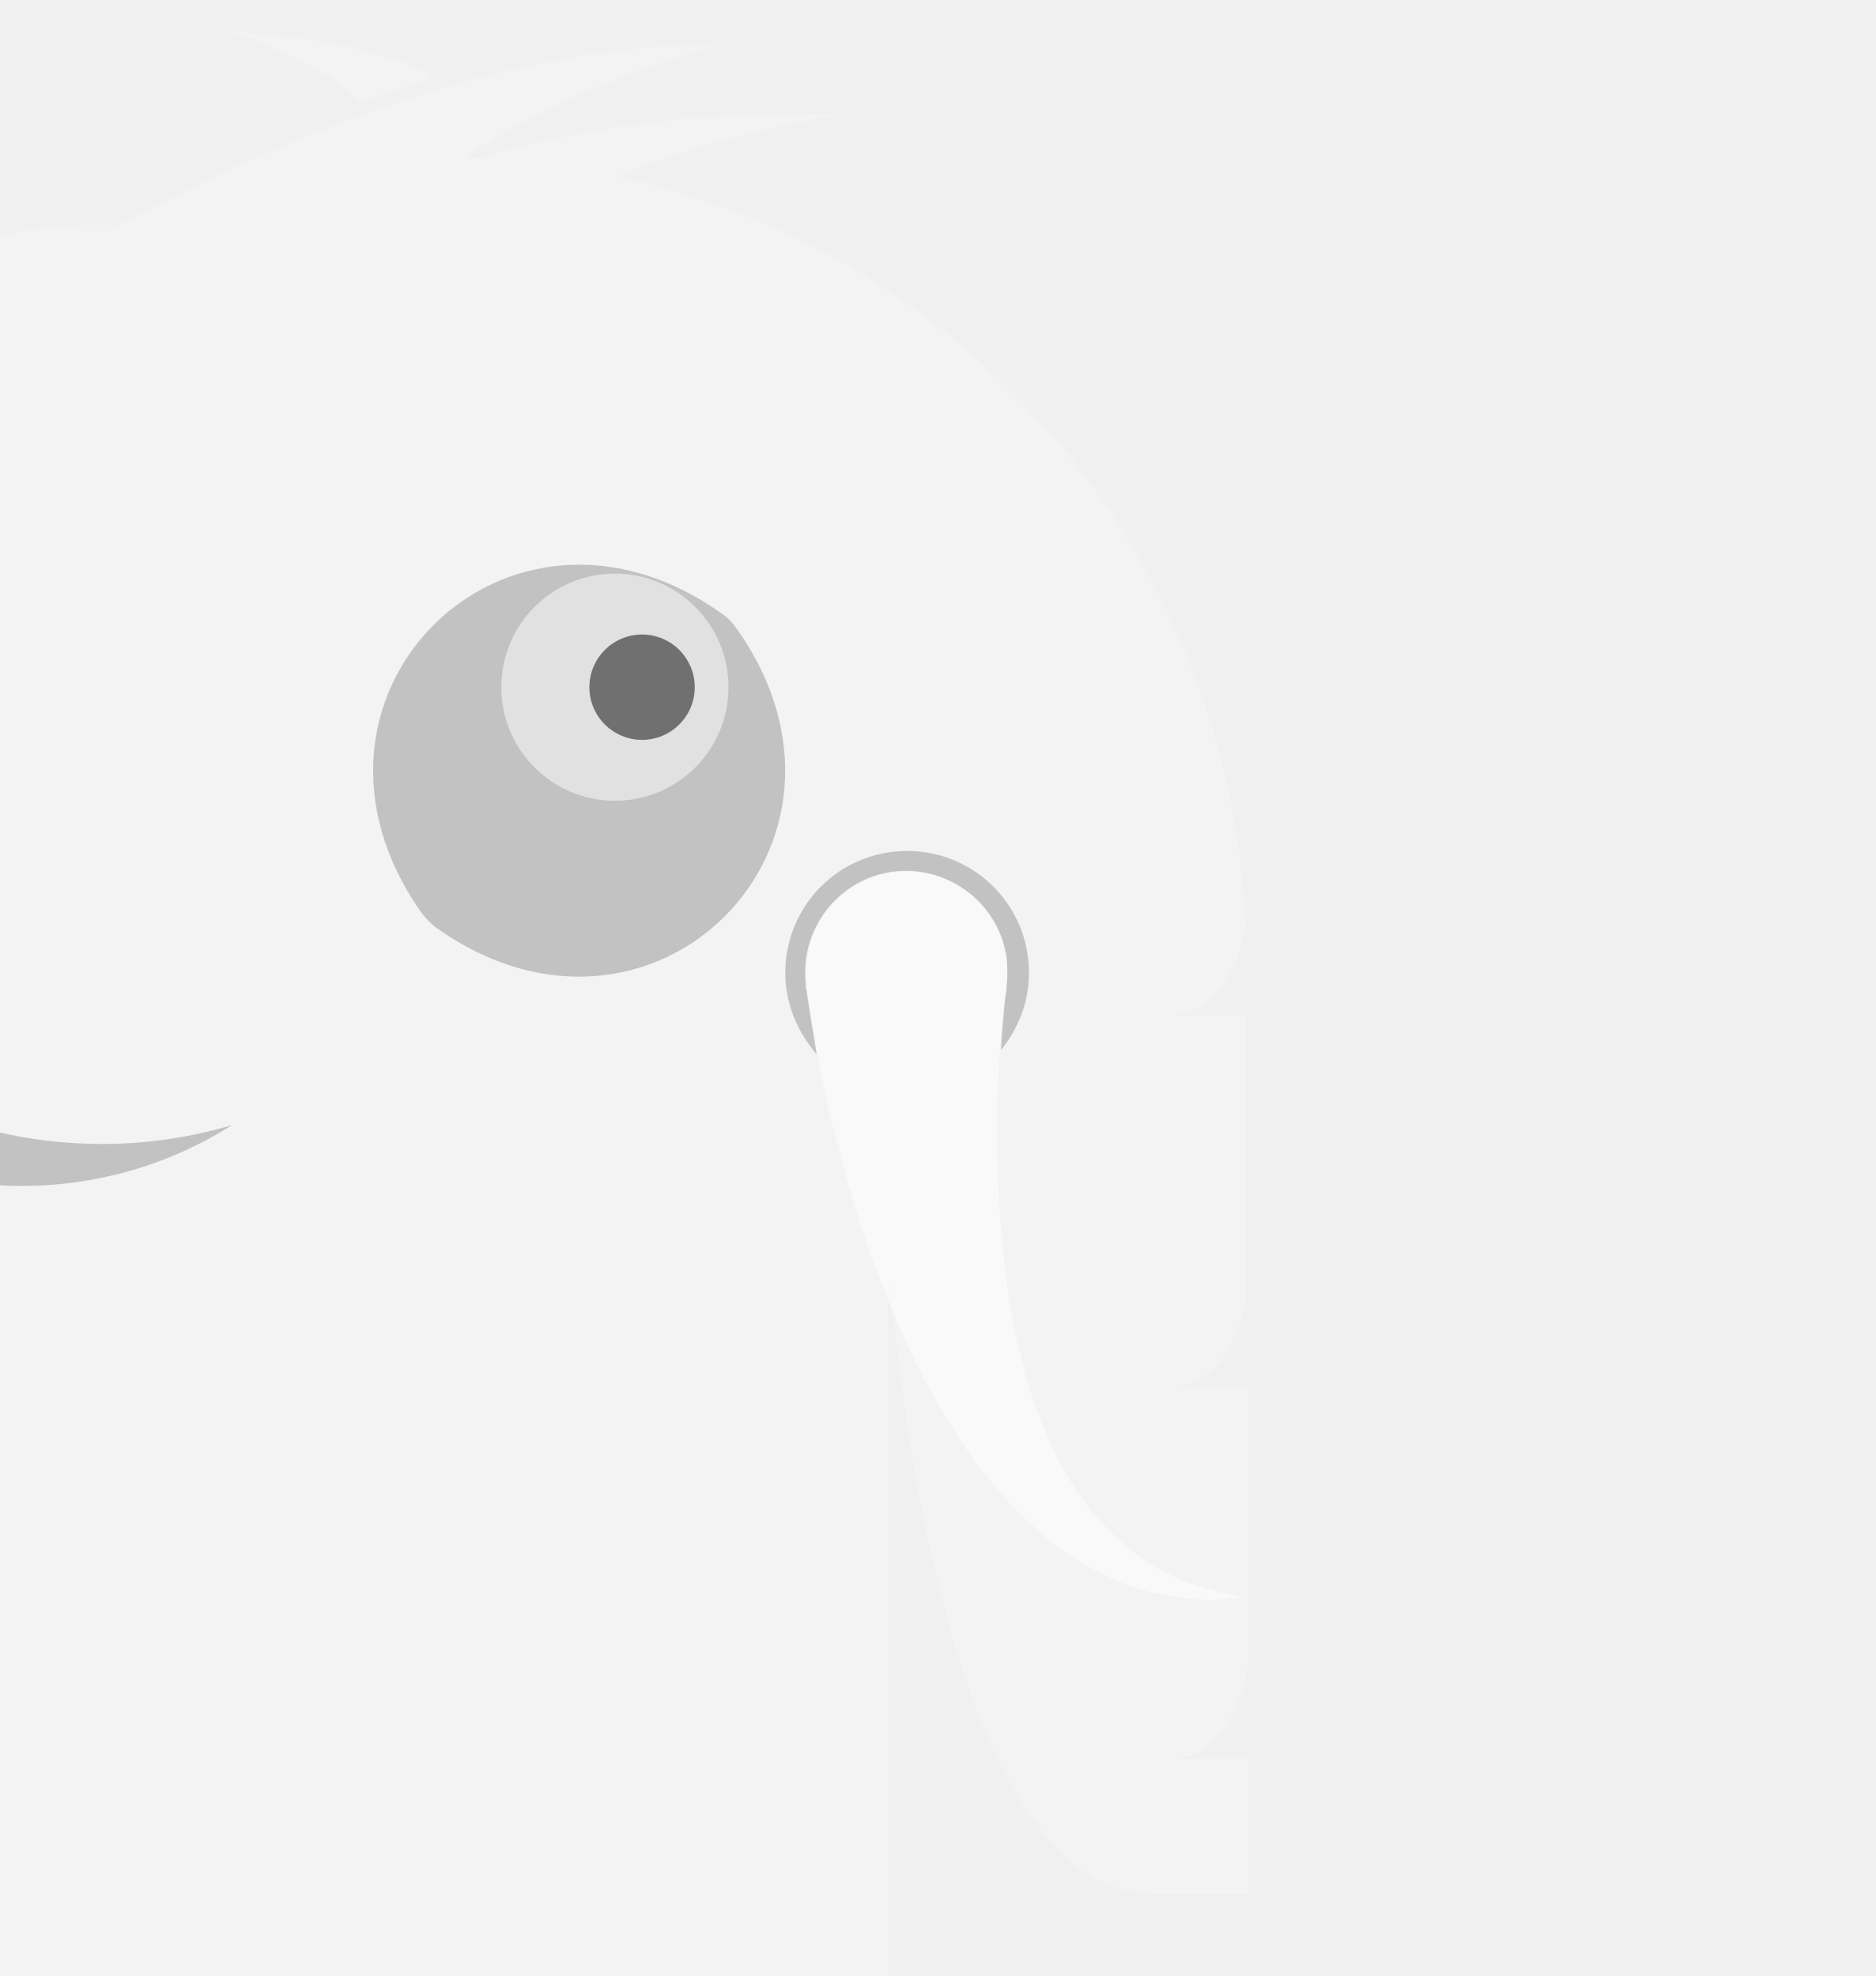
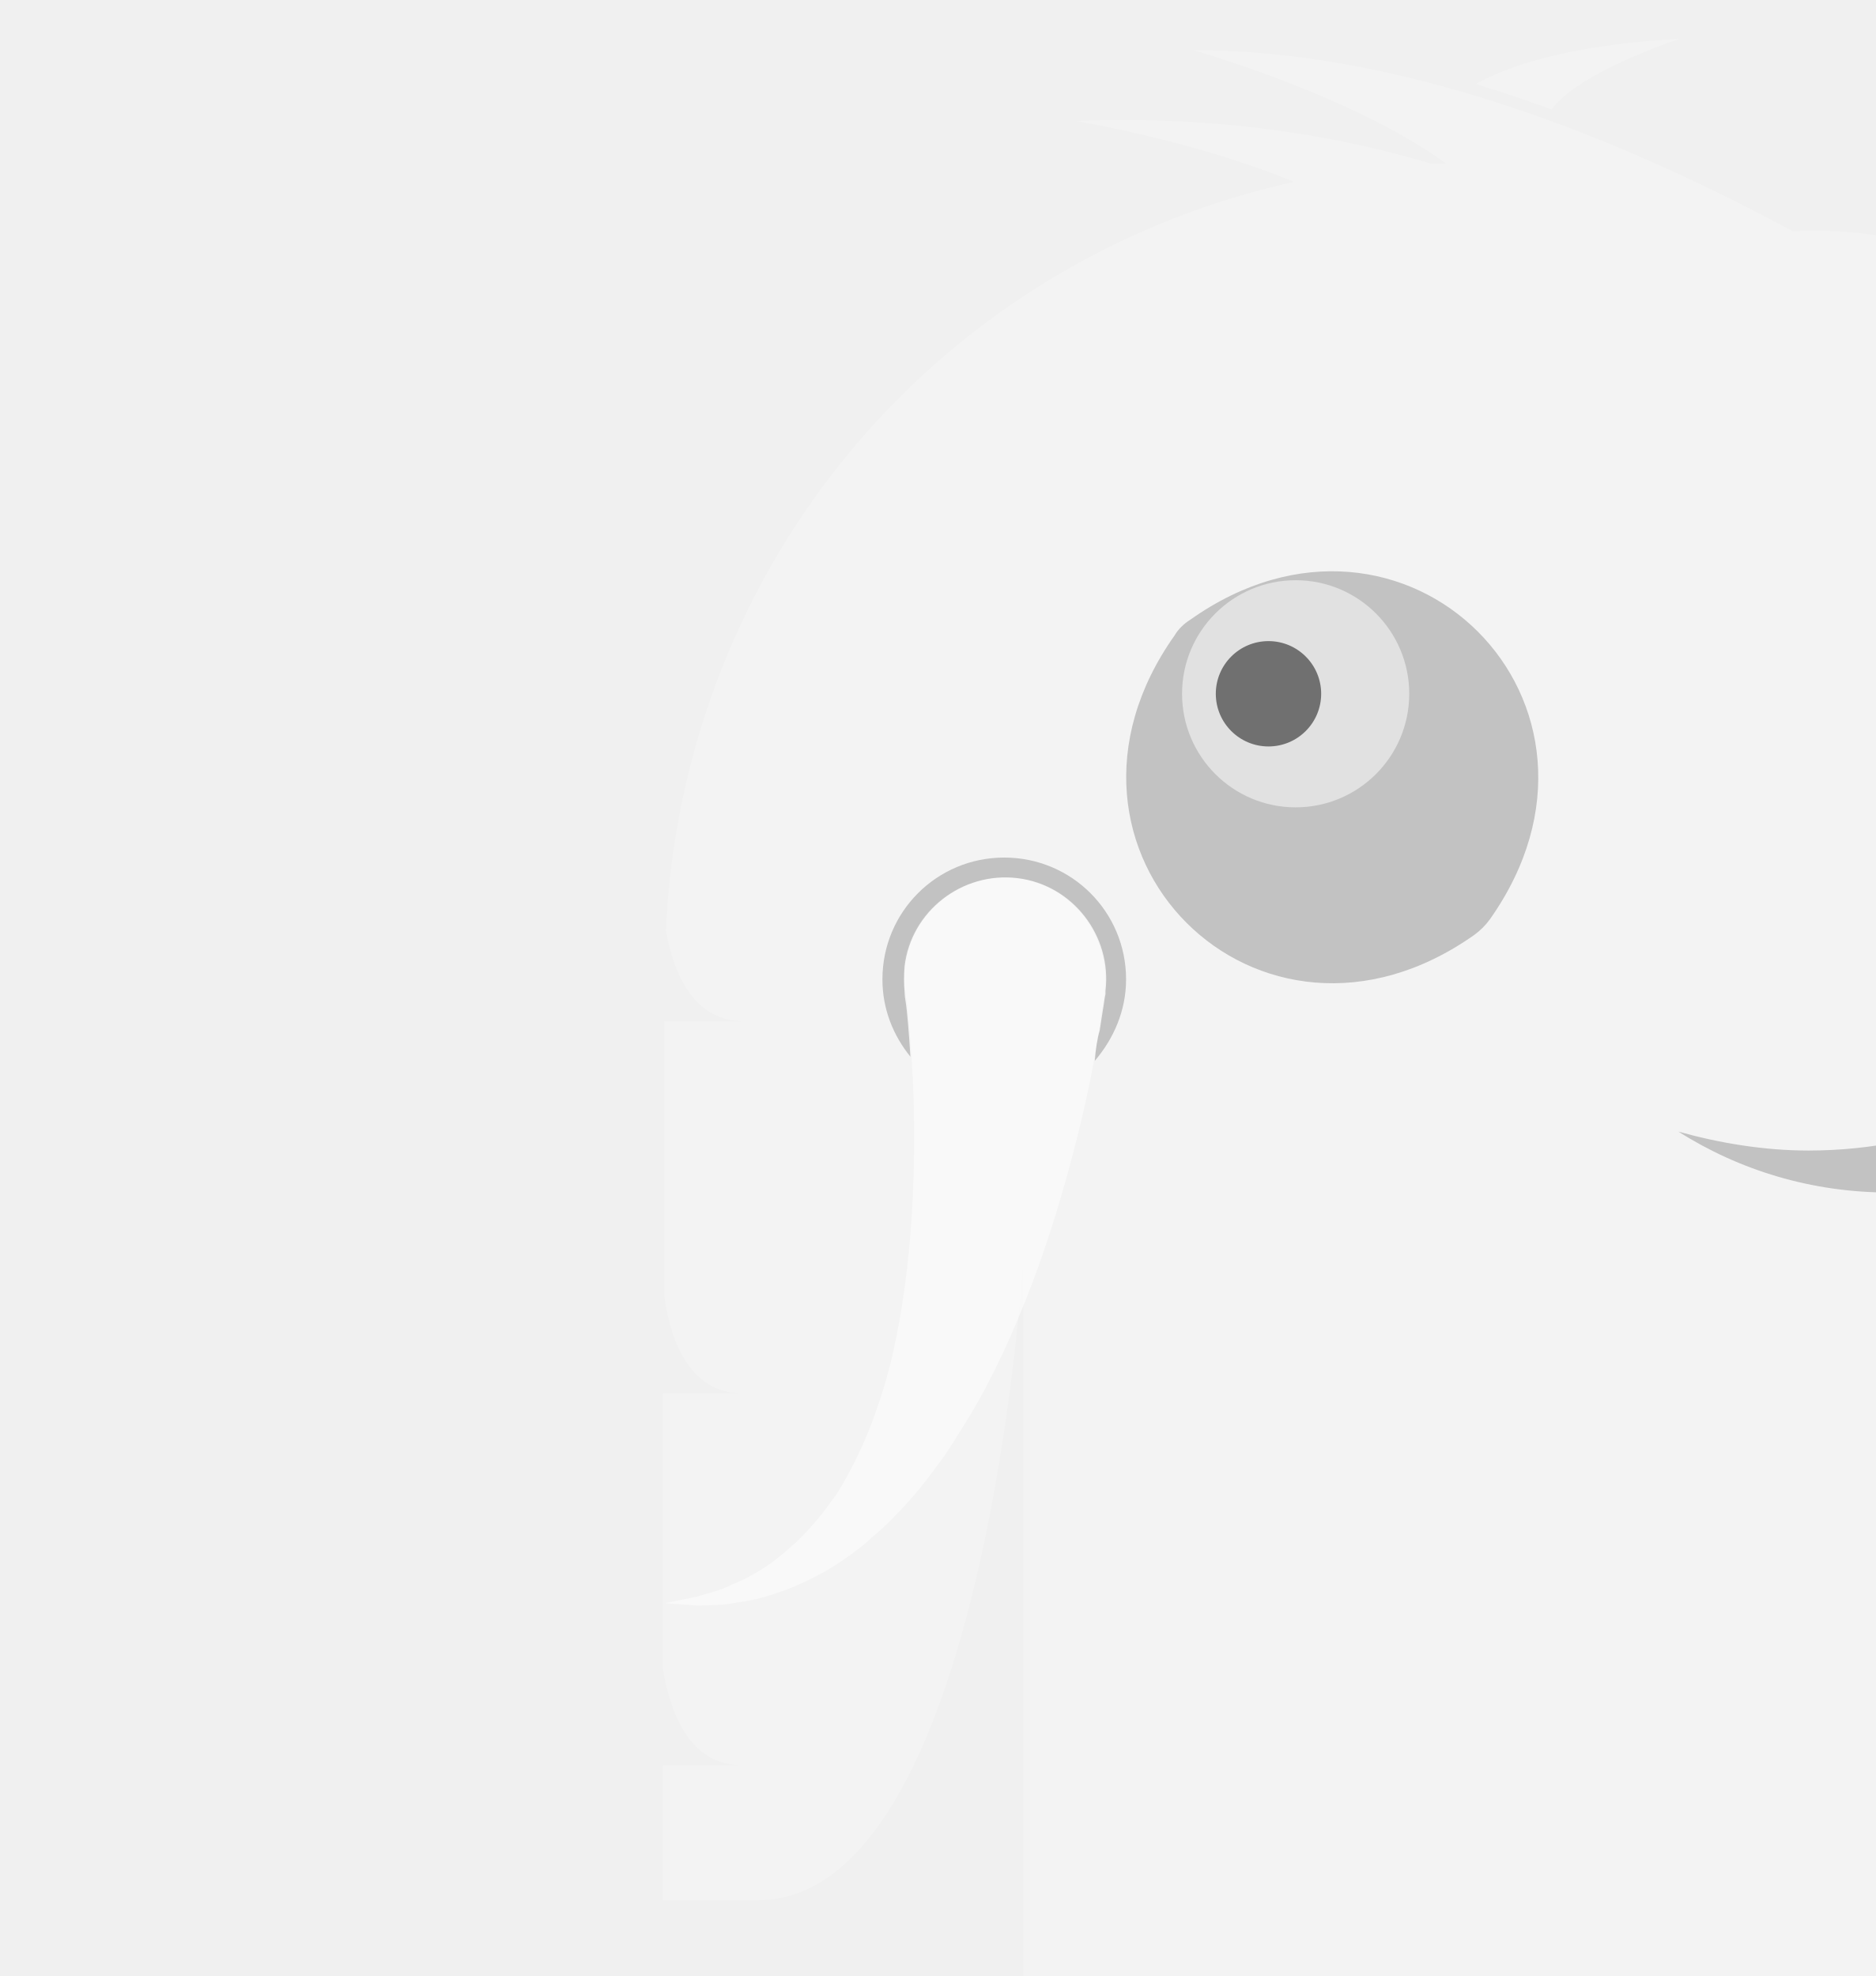
- <svg xmlns="http://www.w3.org/2000/svg" version="1.1" id="Layer_1" x="0px" y="0px" viewBox="0 0 227.9 240.1" enable-background="new 0 0 227.9 240.1" xml:space="preserve">
+ <svg xmlns="http://www.w3.org/2000/svg" version="1.1" id="Layer_1" x="0px" y="0px" viewBox="0 0 227.9 240.1" style="enable-background:new 0 0 227.9 240.1;" xml:space="preserve">
+   <style type="text/css">
+ 	.st0{opacity:0.5;fill:#FFFFFF;enable-background:new    ;}
+ 	.st1{opacity:0.2;}
+ 	.st2{fill:#FFFFFF;}
+ 	.st3{opacity:0.2;enable-background:new    ;}
+ 	.st4{opacity:0.5;enable-background:new    ;}
+ </style>
  <g>
-     <path opacity="0.5" fill="#FFFFFF" d="M122.2,119.8c0,0,0,0.3-0.1,0.9c-0.1,0.6-0.2,1.5-0.3,2.7c-0.2,2.4-0.5,5.8-0.6,10   c-0.2,8.3,0.1,19.5,2.5,30.2c0.6,2.7,1.4,5.3,2.3,7.8c0.9,2.5,2,4.9,3.2,7.1c0.6,1.1,1.2,2.2,2,3.2c0.7,1,1.4,1.9,2.2,2.8   c1.5,1.8,3.2,3.2,4.8,4.5c1.7,1.2,3.4,2.2,5,2.8c1.5,0.8,3.1,1.1,4.3,1.5c2.5,0.5,3.9,0.8,3.9,0.8s-1.4,0.1-4.1,0.3   c-1.3-0.1-2.9,0-4.7-0.4c-1.9-0.2-3.9-0.8-6.1-1.6c-2.2-0.9-4.5-2-6.8-3.6c-1.1-0.8-2.3-1.6-3.3-2.6c-1.1-0.9-2.2-1.9-3.2-3   c-2.1-2.1-4-4.6-5.8-7.1c-1.7-2.6-3.4-5.3-4.9-8.1c-5.9-11.2-9.4-23.2-11.6-32.3c-1.1-4.6-1.8-8.4-2.2-11.2   c-0.2-1.4-0.4-2.5-0.5-3.2c-0.1-0.8-0.2-1.2-0.2-1.2l0-0.4c-0.8-6.7,4-12.9,10.7-13.7c6.7-0.8,12.9,4,13.7,10.7   C122.4,117.7,122.4,118.8,122.2,119.8z" />
-     <g opacity="0.2">
-       <path fill="#FFFFFF" d="M43.7,12.5c3-1.1,6.1-2.1,9.2-3.1c-3.6-2-10.7-4.7-24.8-5.5C28.1,3.9,40.4,7.9,43.7,12.5z" />
-       <path fill="#FFFFFF" d="M151.5,156.8v-33.4c-3.7,0-7.3,0-9.7,0c6,0,8.5-5.5,9.5-11c-1.5-34.8-21.5-67.6-55.1-83.7    c-6.9-3.3-14-5.7-21.2-7.3c12-5,26.5-7.4,26.5-7.4c-17.7-0.7-32.2,1.9-43.2,5.2c-0.6,0-1.2,0-1.8,0C67.8,10.9,87.2,5.4,87.2,5.4    c-27.8,0-55.5,12.7-72.8,22c-0.7,0-1.4-0.1-2-0.1c-30.8,0-55.9,25-55.9,55.9c0,5.3,0.8,10.5,2.2,15.3c-0.4,2-0.6,4.1-0.9,6.1    l-31.6,31.6V246H54.3h14h19.6h20v-93.7c0,0,4.6,77.8,32.3,77.8c4.3,0,8.4,0,11.5,0v-16.4c-3.7,0-7.3,0-9.7,0c6.3,0,8.7-6,9.7-11.8    v-33.4c-3.7,0-7.3,0-9.7,0C148.1,168.5,150.6,162.5,151.5,156.8z" />
+     <path class="st0" d="M109.8,117.4c0.8-6.7,7-11.5,13.7-10.7c6.7,0.8,11.5,7,10.7,13.7v0.4c0,0-0.1,0.4-0.2,1.2   c-0.1,0.7-0.3,1.8-0.5,3.2c-0.4,2.8-1.1,6.6-2.2,11.2c-2.2,9.1-5.7,21.1-11.6,32.3c-1.5,2.8-3.2,5.5-4.9,8.1   c-1.8,2.5-3.7,5-5.8,7.1c-1,1.1-2.1,2.1-3.2,3c-1,1-2.2,1.8-3.3,2.6c-2.3,1.6-4.6,2.7-6.8,3.6c-2.2,0.8-4.2,1.4-6.1,1.6   c-1.8,0.4-3.4,0.3-4.7,0.4c-2.7-0.2-4.1-0.3-4.1-0.3s1.4-0.3,3.9-0.8c1.2-0.4,2.8-0.7,4.3-1.5c1.6-0.6,3.3-1.6,5-2.8   c1.6-1.3,3.3-2.7,4.8-4.5c0.8-0.9,1.5-1.8,2.2-2.8c0.8-1,1.4-2.1,2-3.2c1.2-2.2,2.3-4.6,3.2-7.1s1.7-5.1,2.3-7.8   c2.4-10.7,2.7-21.9,2.5-30.2c-0.1-4.2-0.4-7.6-0.6-10c-0.1-1.2-0.2-2.1-0.3-2.7s-0.1-0.9-0.1-0.9   C109.8,119.6,109.8,118.5,109.8,117.4z" />
+     <g class="st1">
+       <path class="st2" d="M204.1,4.7c-14.1,0.8-21.2,3.5-24.8,5.5c3.1,1,6.2,2,9.2,3.1C191.8,8.7,204.1,4.7,204.1,4.7z" />
+       <path class="st2" d="M90.2,169.3c-2.4,0-6,0-9.7,0v33.4c1,5.8,3.4,11.8,9.7,11.8c-2.4,0-6,0-9.7,0l0,16.4c3.1,0,7.2,0,11.5,0    c27.7,0,32.3-77.8,32.3-77.8l0,93.7h20h19.6h14H306V136.9l-31.6-31.6c-0.3-2-0.5-4.1-0.9-6.1c1.4-4.8,2.2-10,2.2-15.3    c0-30.9-25.1-55.9-55.9-55.9c-0.6,0-1.3,0.1-2,0.1c-17.3-9.3-45-22-72.8-22c0,0,19.4,5.5,30.7,13.8c-0.6,0-1.2,0-1.8,0    c-11-3.3-25.5-5.9-43.2-5.2c0,0,14.5,2.4,26.5,7.4c-7.2,1.6-14.3,4-21.2,7.3c-33.6,16.1-53.6,48.9-55.1,83.7c1,5.5,3.5,11,9.5,11    c-2.4,0-6,0-9.7,0v33.4C81.5,163.3,84,169.3,90.2,169.3z" />
    </g>
-     <path opacity="0.2" d="M98.6,124.4c-0.2-1.4-0.4-2.5-0.5-3.2c-0.1-0.8-0.2-1.2-0.2-1.2l0-0.4c-0.8-6.7,4-12.9,10.7-13.7   c6.7-0.8,12.9,4,13.7,10.7c0.1,1.1,0.1,2.2,0,3.3c0,0,0,0.3-0.1,0.9c-0.1,0.6-0.2,1.5-0.3,2.7c-0.1,1.1-0.2,2.5-0.3,4.1   c2.1-2.6,3.4-5.8,3.4-9.4c0-8.2-6.6-14.8-14.8-14.8c-8.2,0-14.8,6.6-14.8,14.8c0,3.8,1.5,7.2,3.8,9.9   C99,126.7,98.8,125.4,98.6,124.4z" />
-     <path opacity="0.2" d="M89.5,76.4c18.5,26.1-10.2,54.9-36.4,36.4c-0.7-0.5-1.4-1.2-1.9-1.9C32.7,84.7,61.5,56,87.6,74.5   C88.4,75,89,75.7,89.5,76.4z" />
-     <circle opacity="0.5" fill="#FFFFFF" cx="74.7" cy="83.5" r="13.8" />
-     <circle opacity="0.5" cx="78" cy="83.5" r="6.4" />
-     <path opacity="0.2" d="M12.4,139c-30.8,0-55.9-25-55.9-55.9c0-1.2,0.1-2.3,0.2-3.5C-45,84.7-46,90-46,95.5   c0,26.8,21.7,48.6,48.6,48.6c9.4,0,18.2-2.7,25.6-7.4C23.2,138.2,17.9,139,12.4,139z" />
+     <path class="st3" d="M133,128.9c2.3-2.7,3.8-6.1,3.8-9.9c0-8.2-6.6-14.8-14.8-14.8s-14.8,6.6-14.8,14.8c0,3.6,1.3,6.8,3.4,9.4   c-0.1-1.6-0.2-3-0.3-4.1c-0.1-1.2-0.2-2.1-0.3-2.7s-0.1-0.9-0.1-0.9c-0.1-1.1-0.1-2.2,0-3.3c0.8-6.7,7-11.5,13.7-10.7   c6.7,0.8,11.5,7,10.7,13.7v0.4c0,0-0.1,0.4-0.2,1.2c-0.1,0.7-0.3,1.8-0.5,3.2C133.3,126.2,133.1,127.5,133,128.9z" />
+     <path class="st3" d="M144.6,75.3c26.1-18.5,54.9,10.2,36.4,36.4c-0.5,0.7-1.2,1.4-1.9,1.9c-26.2,18.5-54.9-10.3-36.4-36.4   C143.1,76.5,143.8,75.8,144.6,75.3z" />
+     <circle class="st0" cx="157.4" cy="84.3" r="13.8" />
+     <circle class="st4" cx="154.1" cy="84.3" r="6.4" />
+     <path class="st3" d="M203.9,137.5c7.4,4.7,16.2,7.4,25.6,7.4c26.9,0,48.6-21.8,48.6-48.6c0-5.5-1-10.8-2.7-15.9   c0.1,1.2,0.2,2.3,0.2,3.5c0,30.9-25.1,55.9-55.9,55.9C214.3,139.8,208.9,138.9,203.9,137.5z" />
  </g>
</svg>
